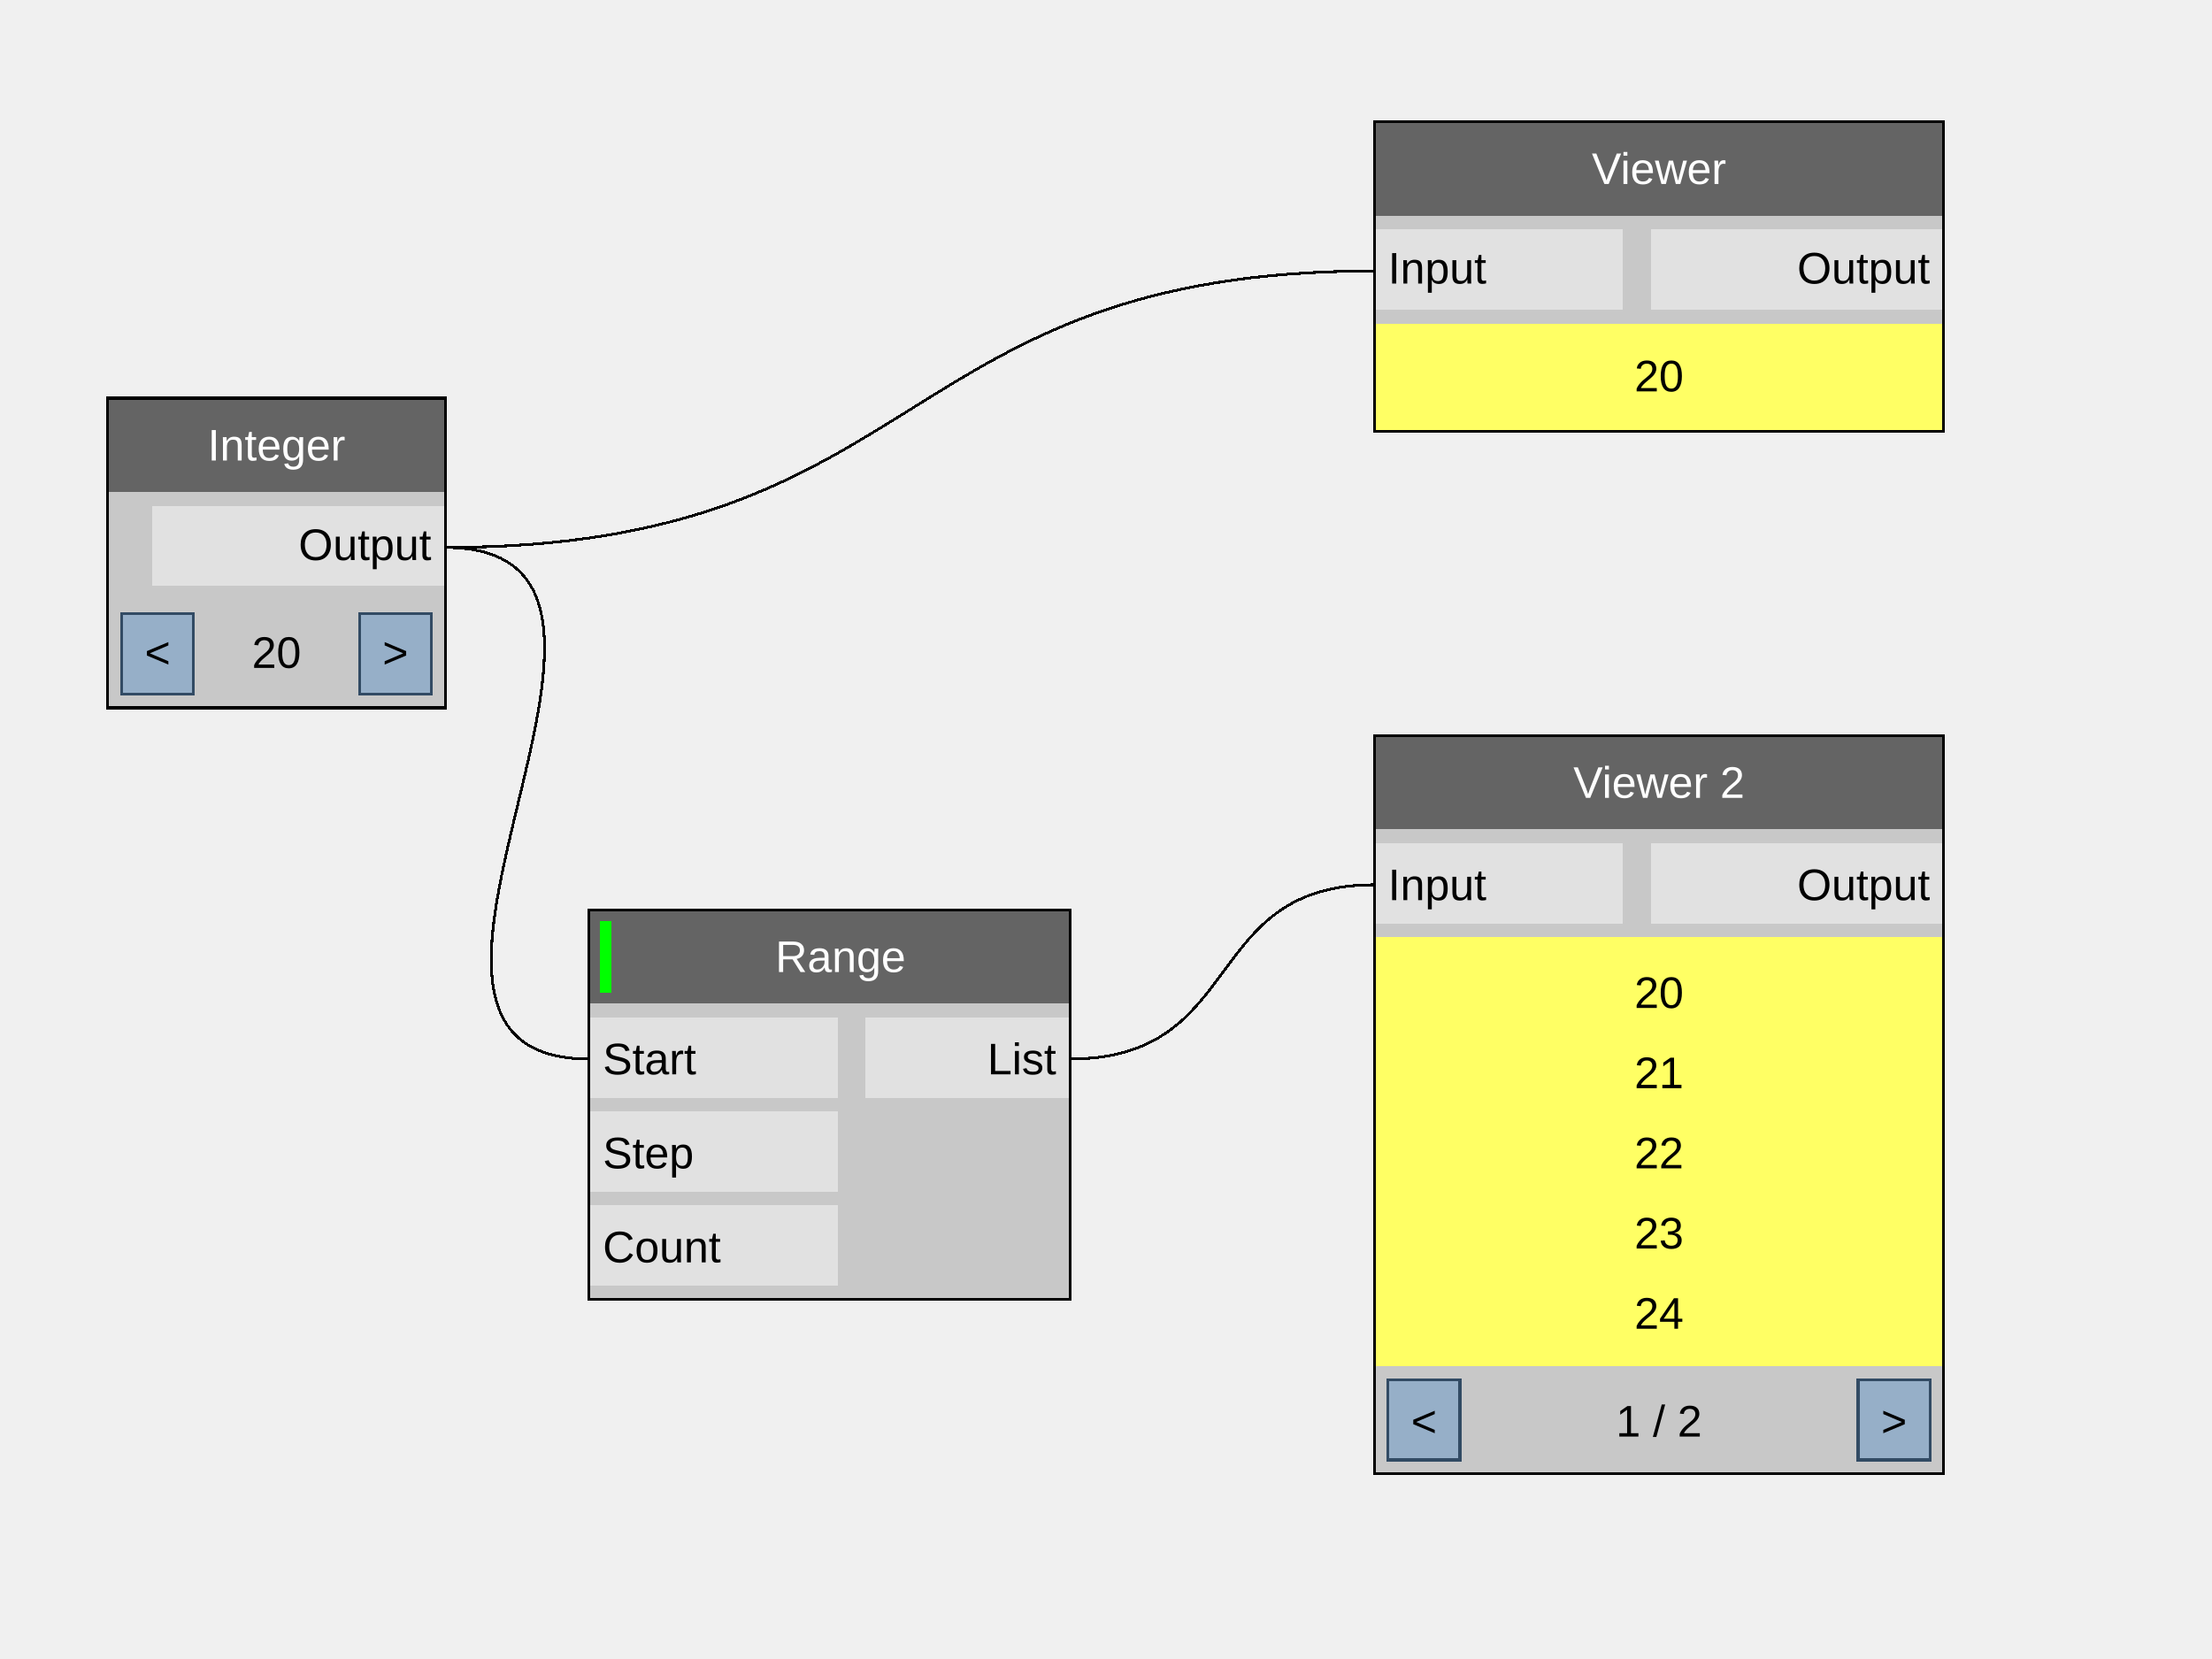
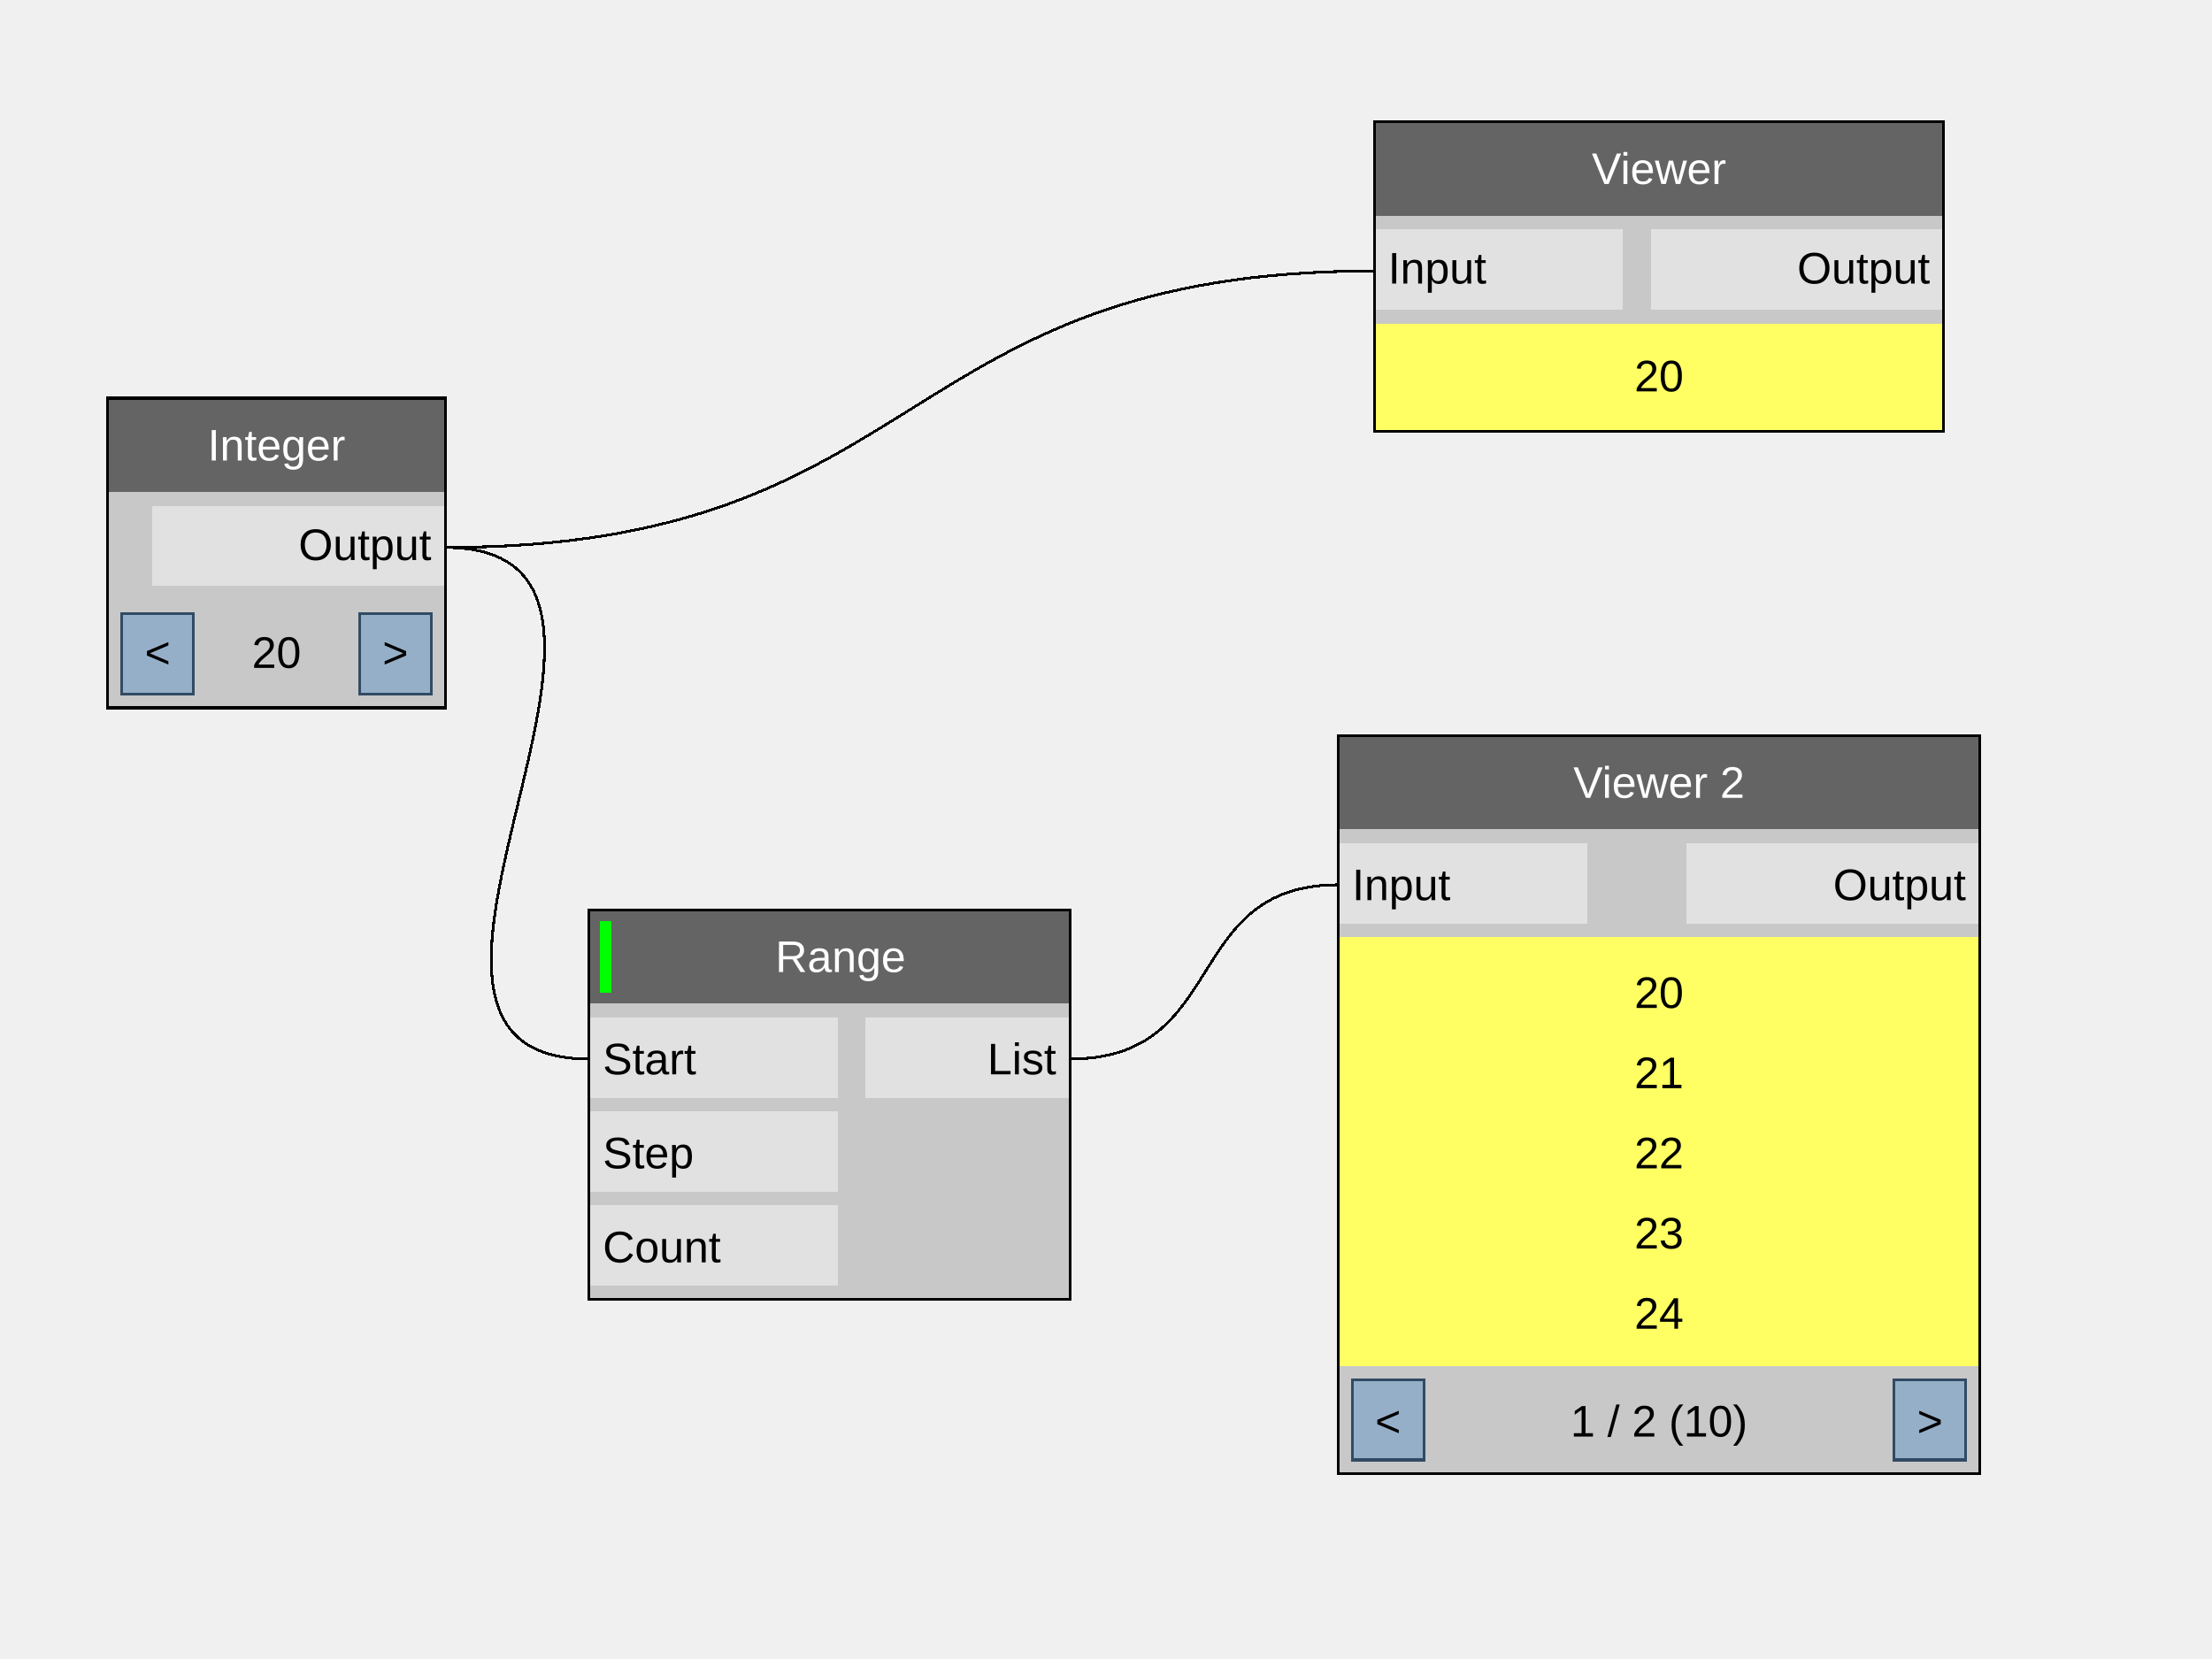
<svg xmlns="http://www.w3.org/2000/svg" version="1.1" width="800" height="600" shape-rendering="crispEdges">
  <rect x="0" y="0" width="800" height="600" style="fill:rgb(240,240,240);" />
  <path d="M161,198 C337,198 322,98 497,98" style="fill:none;stroke-width:1px;stroke:rgb(0,0,0);" />
  <path d="M161,198 C258,198 117,383 213,383" style="fill:none;stroke-width:1px;stroke:rgb(0,0,0);" />
-   <path d="M387,383 C451,383 434,320 497,320" style="fill:none;stroke-width:1px;stroke:rgb(0,0,0);" />
+   <path d="M387,383 C445,383 427,320 484,320" style="fill:none;stroke-width:1px;stroke:rgb(0,0,0);" />
  <rect x="39" y="144" width="122" height="34" style="fill:rgb(100,100,100);" />
  <text x="100" y="161" dominant-baseline="central" text-anchor="middle" style="fill:rgb(255,255,255);font-family:Arial;font-size:16px;">Integer</text>
  <rect x="39" y="178" width="122" height="39" style="fill:rgb(200,200,200);" />
  <rect x="55" y="183" width="106" height="29" style="fill:rgb(225,225,225);" />
  <text x="156" y="197" dominant-baseline="central" text-anchor="end" style="fill:rgb(0,0,0);font-family:Arial;font-size:16px;">Output</text>
  <rect x="39" y="217" width="122" height="39" style="fill:rgb(200,200,200);" />
  <text x="100" y="236" dominant-baseline="central" text-anchor="middle" style="fill:rgb(0,0,0);font-family:Arial;font-size:16px;">20</text>
  <rect x="44" y="222" width="26" height="29" style="fill:rgb(150,175,200);" />
  <text x="57" y="236" dominant-baseline="central" text-anchor="middle" style="fill:rgb(0,0,0);font-family:Arial;font-size:16px;">&lt;</text>
  <rect x="44" y="222" width="26" height="29" style="fill:none;stroke-width:1px;stroke:rgb(50,75,100);" />
  <rect x="130" y="222" width="26" height="29" style="fill:rgb(150,175,200);" />
  <text x="143" y="236" dominant-baseline="central" text-anchor="middle" style="fill:rgb(0,0,0);font-family:Arial;font-size:16px;">&gt;</text>
  <rect x="130" y="222" width="26" height="29" style="fill:none;stroke-width:1px;stroke:rgb(50,75,100);" />
  <rect x="39" y="144" width="122" height="112" style="fill:none;stroke-width:1px;stroke:rgb(0,0,0);" />
  <rect x="213" y="329" width="174" height="34" style="fill:rgb(100,100,100);" />
  <text x="304" y="346" dominant-baseline="central" text-anchor="middle" style="fill:rgb(255,255,255);font-family:Arial;font-size:16px;">Range</text>
  <rect x="217" y="333" width="4" height="26" style="fill:rgb(0,255,0);" />
  <rect x="213" y="363" width="174" height="107" style="fill:rgb(200,200,200);" />
  <rect x="213" y="368" width="90" height="29" style="fill:rgb(225,225,225);" />
  <text x="218" y="383" dominant-baseline="central" text-anchor="start" style="fill:rgb(0,0,0);font-family:Arial;font-size:16px;">Start</text>
  <rect x="213" y="402" width="90" height="29" style="fill:rgb(225,225,225);" />
  <text x="218" y="417" dominant-baseline="central" text-anchor="start" style="fill:rgb(0,0,0);font-family:Arial;font-size:16px;">Step</text>
  <rect x="213" y="436" width="90" height="29" style="fill:rgb(225,225,225);" />
  <text x="218" y="451" dominant-baseline="central" text-anchor="start" style="fill:rgb(0,0,0);font-family:Arial;font-size:16px;">Count</text>
  <rect x="313" y="368" width="74" height="29" style="fill:rgb(225,225,225);" />
  <text x="382" y="383" dominant-baseline="central" text-anchor="end" style="fill:rgb(0,0,0);font-family:Arial;font-size:16px;">List</text>
  <rect x="213" y="329" width="174" height="141" style="fill:none;stroke-width:1px;stroke:rgb(0,0,0);" />
  <rect x="497" y="44" width="206" height="34" style="fill:rgb(100,100,100);" />
  <text x="600" y="61" dominant-baseline="central" text-anchor="middle" style="fill:rgb(255,255,255);font-family:Arial;font-size:16px;">Viewer</text>
  <rect x="497" y="78" width="206" height="39" style="fill:rgb(200,200,200);" />
  <rect x="497" y="83" width="90" height="29" style="fill:rgb(225,225,225);" />
  <text x="502" y="97" dominant-baseline="central" text-anchor="start" style="fill:rgb(0,0,0);font-family:Arial;font-size:16px;">Input</text>
  <rect x="597" y="83" width="106" height="29" style="fill:rgb(225,225,225);" />
  <text x="698" y="97" dominant-baseline="central" text-anchor="end" style="fill:rgb(0,0,0);font-family:Arial;font-size:16px;">Output</text>
  <rect x="497" y="117" width="206" height="39" style="fill:rgb(255,255,100);" />
  <text x="600" y="136" dominant-baseline="central" text-anchor="middle" style="fill:rgb(0,0,0);font-family:Arial;font-size:16px;">20</text>
  <rect x="497" y="44" width="206" height="112" style="fill:none;stroke-width:1px;stroke:rgb(0,0,0);" />
-   <rect x="497" y="266" width="206" height="34" style="fill:rgb(100,100,100);" />
+   <rect x="484" y="266" width="232" height="34" style="fill:rgb(100,100,100);" />
  <text x="600" y="283" dominant-baseline="central" text-anchor="middle" style="fill:rgb(255,255,255);font-family:Arial;font-size:16px;">Viewer 2</text>
-   <rect x="497" y="300" width="206" height="39" style="fill:rgb(200,200,200);" />
-   <rect x="497" y="305" width="90" height="29" style="fill:rgb(225,225,225);" />
-   <text x="502" y="320" dominant-baseline="central" text-anchor="start" style="fill:rgb(0,0,0);font-family:Arial;font-size:16px;">Input</text>
-   <rect x="597" y="305" width="106" height="29" style="fill:rgb(225,225,225);" />
-   <text x="698" y="320" dominant-baseline="central" text-anchor="end" style="fill:rgb(0,0,0);font-family:Arial;font-size:16px;">Output</text>
-   <rect x="497" y="339" width="206" height="155" style="fill:rgb(255,255,100);" />
+   <rect x="484" y="300" width="232" height="39" style="fill:rgb(200,200,200);" />
+   <rect x="484" y="305" width="90" height="29" style="fill:rgb(225,225,225);" />
+   <text x="489" y="320" dominant-baseline="central" text-anchor="start" style="fill:rgb(0,0,0);font-family:Arial;font-size:16px;">Input</text>
+   <rect x="610" y="305" width="106" height="29" style="fill:rgb(225,225,225);" />
+   <text x="711" y="320" dominant-baseline="central" text-anchor="end" style="fill:rgb(0,0,0);font-family:Arial;font-size:16px;">Output</text>
+   <rect x="484" y="339" width="232" height="155" style="fill:rgb(255,255,100);" />
  <text x="600" y="359" dominant-baseline="central" text-anchor="middle" style="fill:rgb(0,0,0);font-family:Arial;font-size:16px;">20</text>
  <text x="600" y="388" dominant-baseline="central" text-anchor="middle" style="fill:rgb(0,0,0);font-family:Arial;font-size:16px;">21</text>
  <text x="600" y="417" dominant-baseline="central" text-anchor="middle" style="fill:rgb(0,0,0);font-family:Arial;font-size:16px;">22</text>
  <text x="600" y="446" dominant-baseline="central" text-anchor="middle" style="fill:rgb(0,0,0);font-family:Arial;font-size:16px;">23</text>
  <text x="600" y="475" dominant-baseline="central" text-anchor="middle" style="fill:rgb(0,0,0);font-family:Arial;font-size:16px;">24</text>
-   <rect x="497" y="494" width="206" height="39" style="fill:rgb(200,200,200);" />
-   <text x="600" y="514" dominant-baseline="central" text-anchor="middle" style="fill:rgb(0,0,0);font-family:Arial;font-size:16px;">1 / 2</text>
-   <rect x="502" y="499" width="26" height="29" style="fill:rgb(150,175,200);" />
-   <text x="515" y="514" dominant-baseline="central" text-anchor="middle" style="fill:rgb(0,0,0);font-family:Arial;font-size:16px;">&lt;</text>
-   <rect x="502" y="499" width="26" height="29" style="fill:none;stroke-width:1px;stroke:rgb(50,75,100);" />
-   <rect x="672" y="499" width="26" height="29" style="fill:rgb(150,175,200);" />
-   <text x="685" y="514" dominant-baseline="central" text-anchor="middle" style="fill:rgb(0,0,0);font-family:Arial;font-size:16px;">&gt;</text>
-   <rect x="672" y="499" width="26" height="29" style="fill:none;stroke-width:1px;stroke:rgb(50,75,100);" />
-   <rect x="497" y="266" width="206" height="267" style="fill:none;stroke-width:1px;stroke:rgb(0,0,0);" />
+   <rect x="484" y="494" width="232" height="39" style="fill:rgb(200,200,200);" />
+   <text x="600" y="514" dominant-baseline="central" text-anchor="middle" style="fill:rgb(0,0,0);font-family:Arial;font-size:16px;">1 / 2 (10)</text>
+   <rect x="489" y="499" width="26" height="29" style="fill:rgb(150,175,200);" />
+   <text x="502" y="514" dominant-baseline="central" text-anchor="middle" style="fill:rgb(0,0,0);font-family:Arial;font-size:16px;">&lt;</text>
+   <rect x="489" y="499" width="26" height="29" style="fill:none;stroke-width:1px;stroke:rgb(50,75,100);" />
+   <rect x="685" y="499" width="26" height="29" style="fill:rgb(150,175,200);" />
+   <text x="698" y="514" dominant-baseline="central" text-anchor="middle" style="fill:rgb(0,0,0);font-family:Arial;font-size:16px;">&gt;</text>
+   <rect x="685" y="499" width="26" height="29" style="fill:none;stroke-width:1px;stroke:rgb(50,75,100);" />
+   <rect x="484" y="266" width="232" height="267" style="fill:none;stroke-width:1px;stroke:rgb(0,0,0);" />
</svg>
